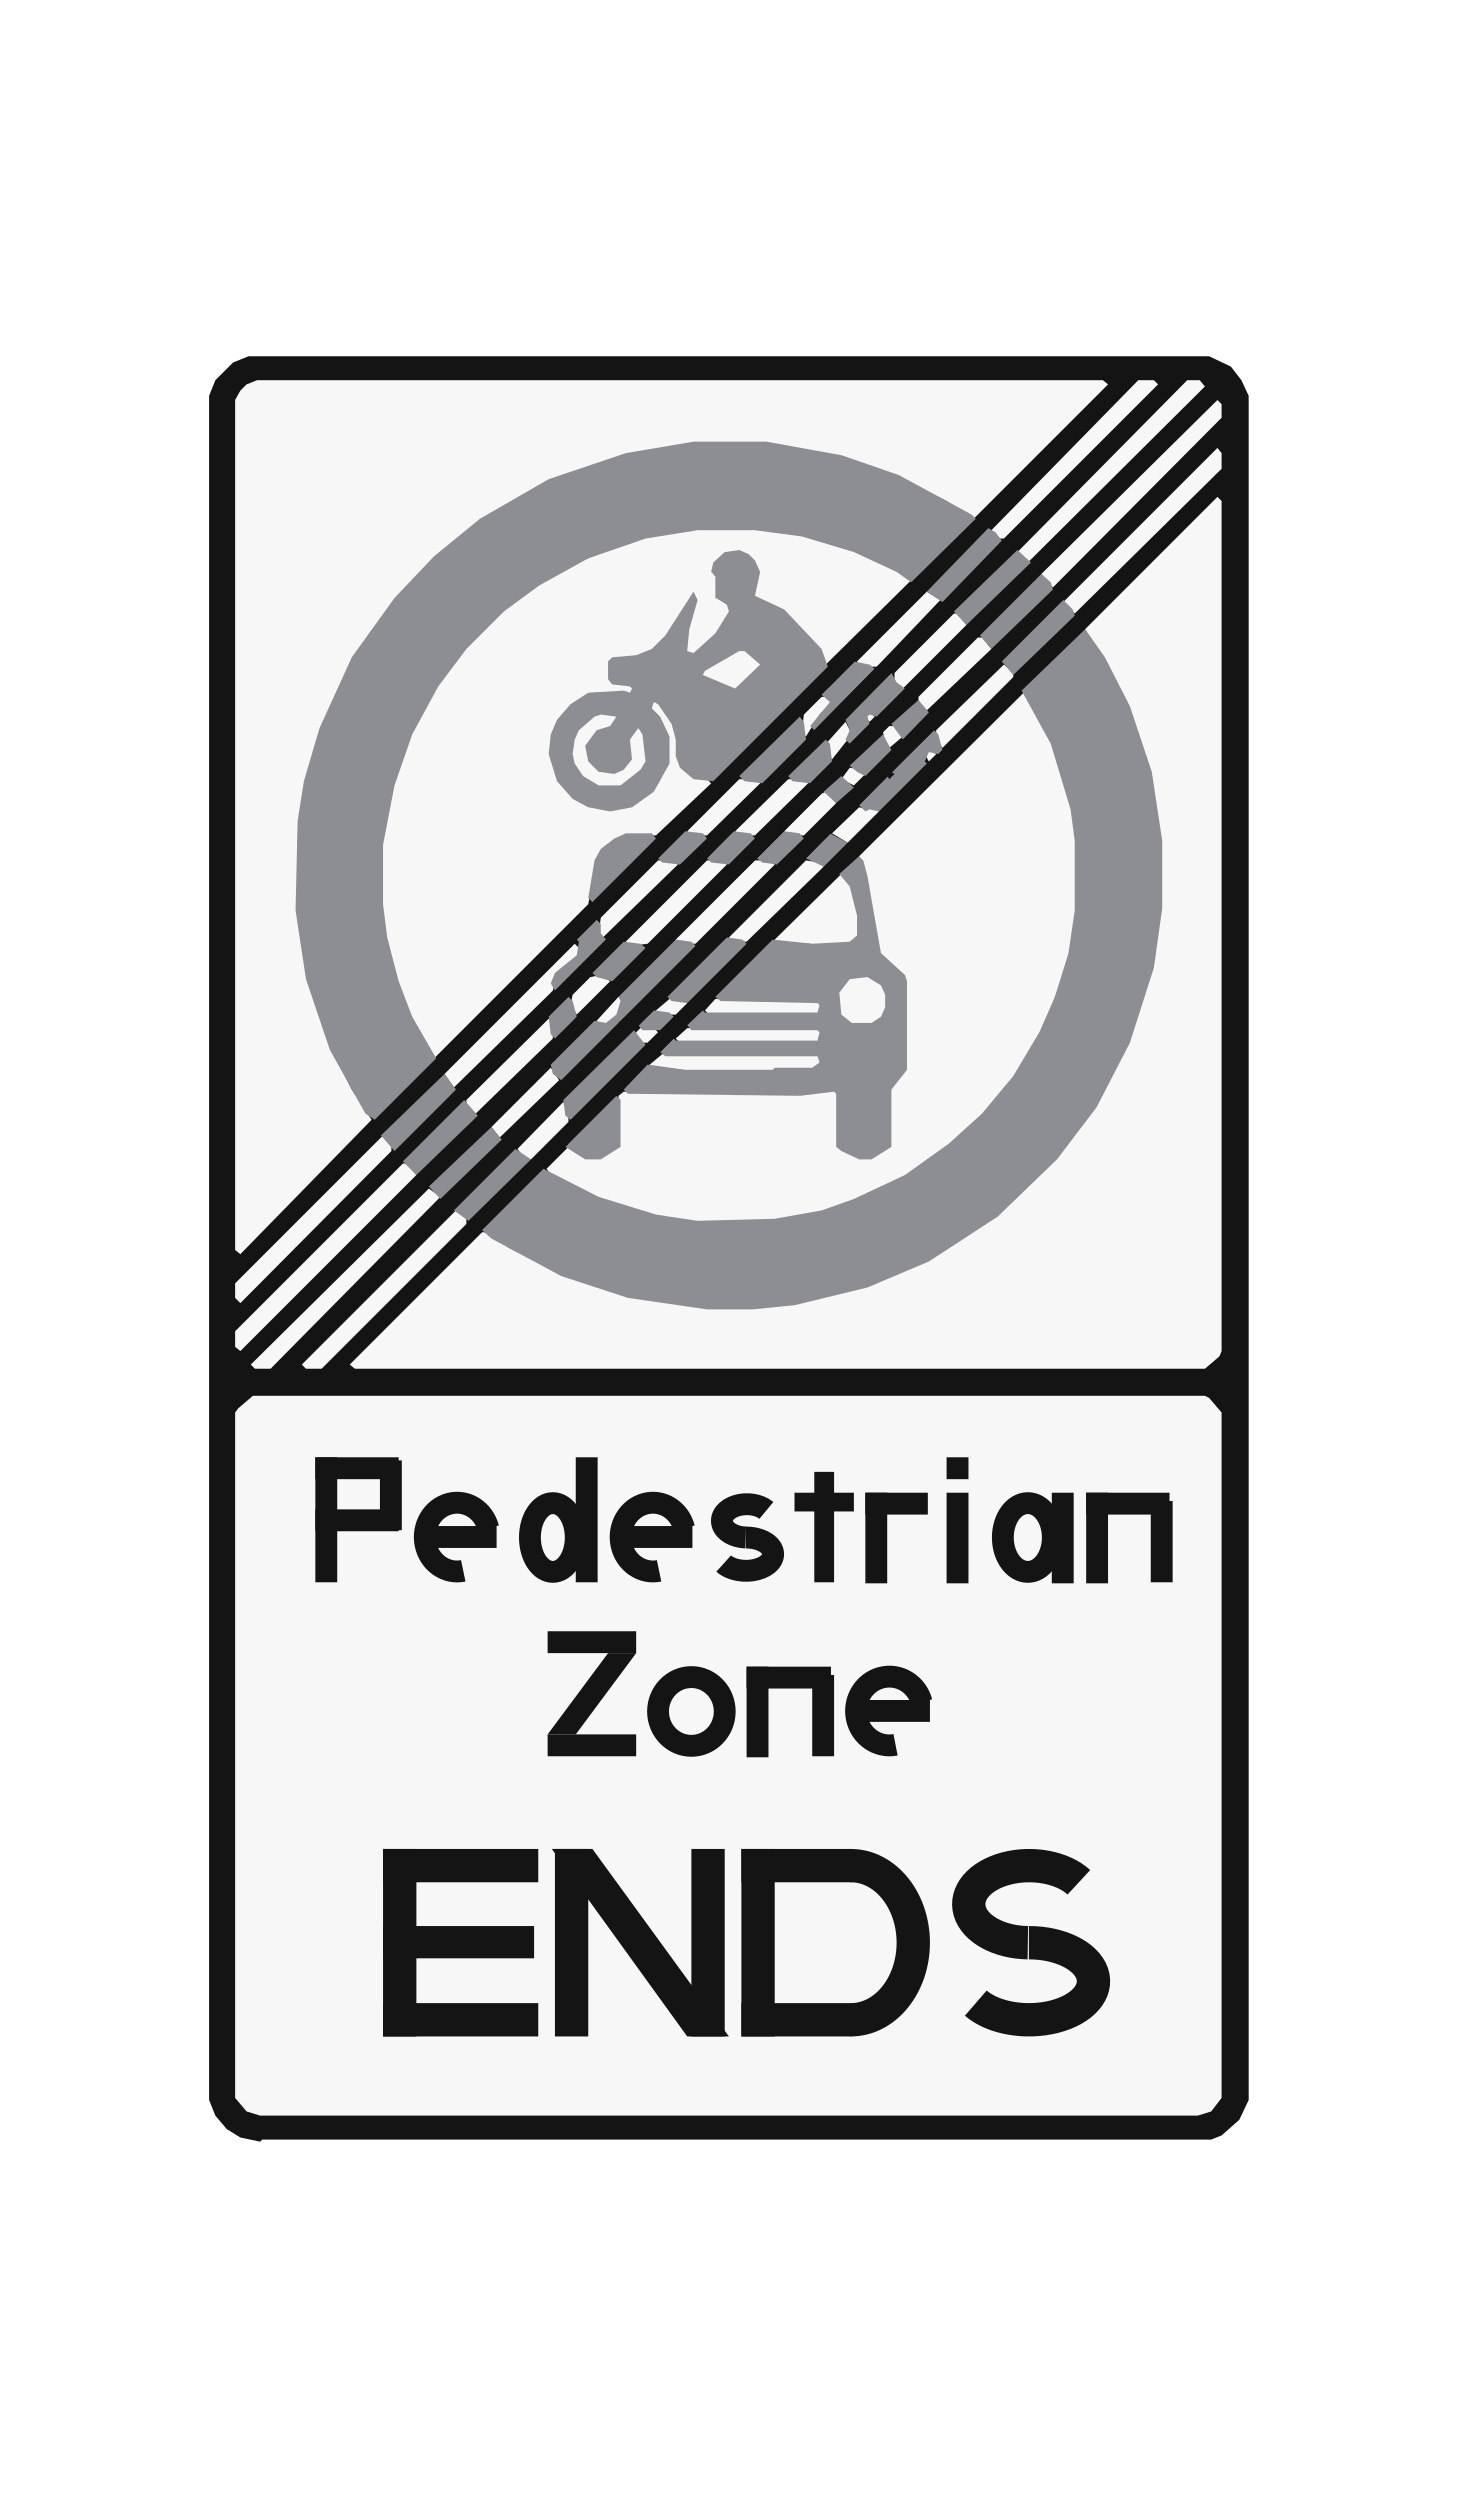
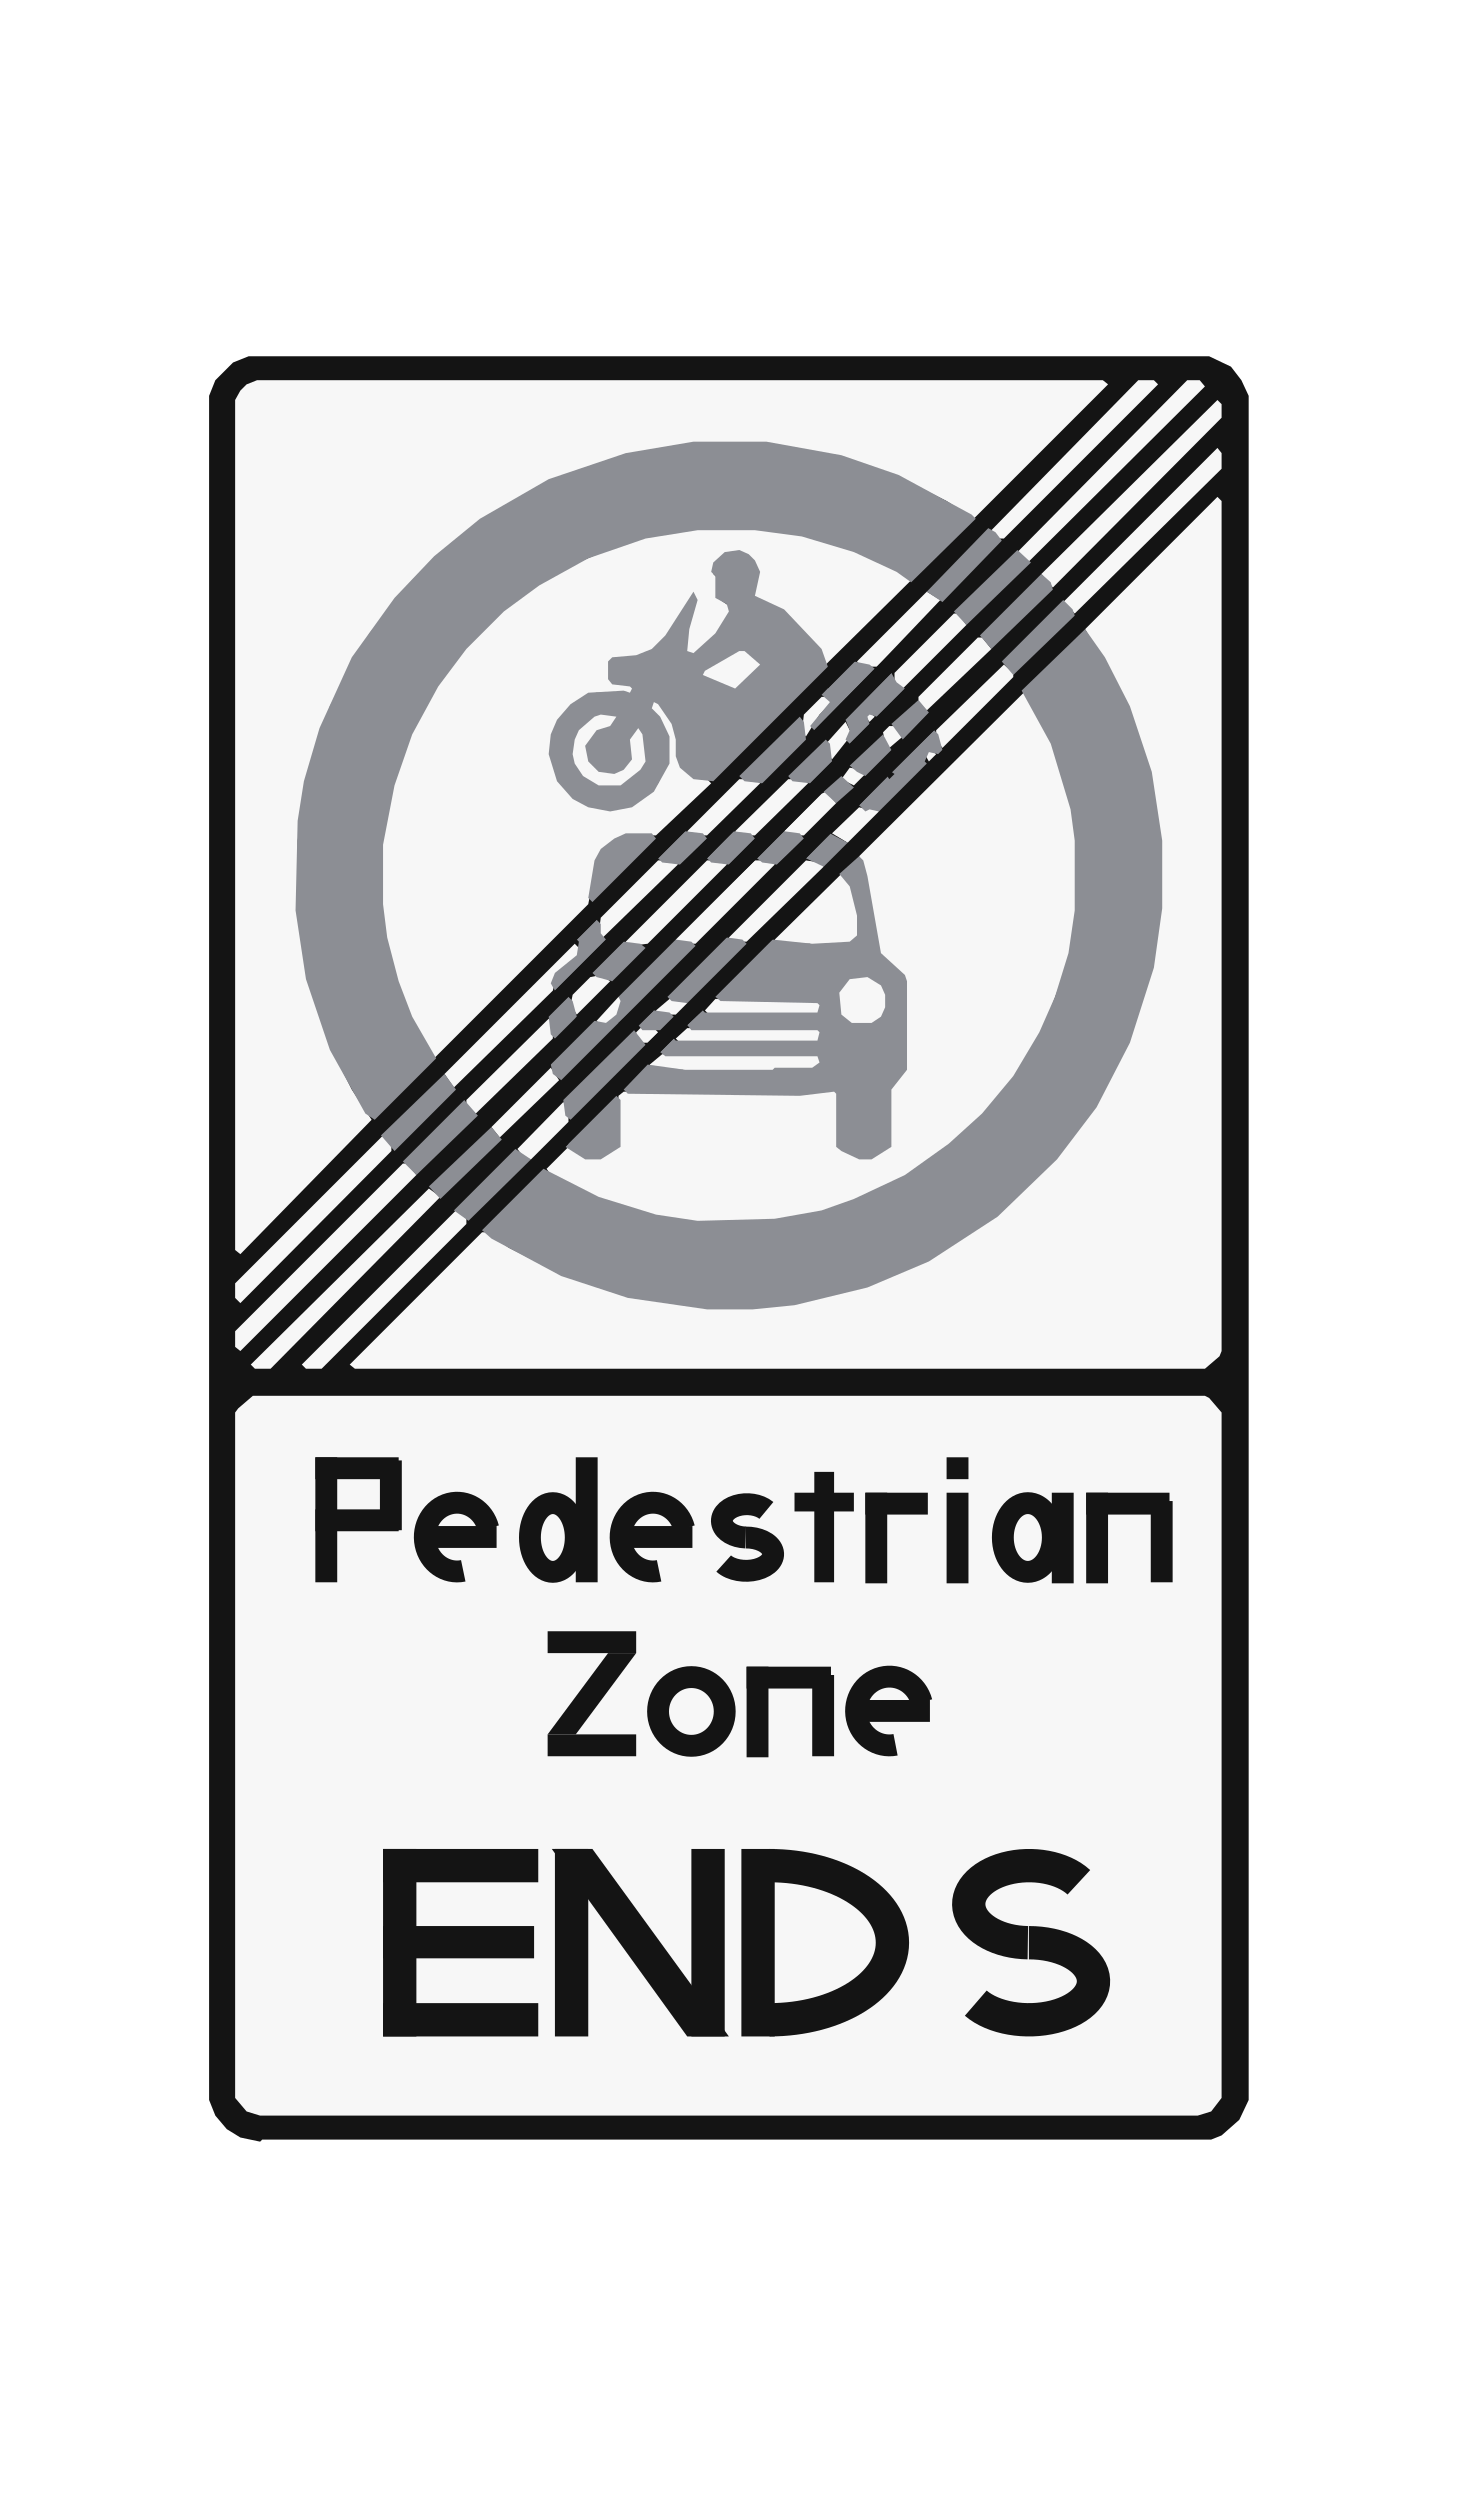
<svg xmlns="http://www.w3.org/2000/svg" viewBox="-0.7 -1.2 1.4 2.4" width="160" height="274" role="img">
  <rect x="-0.5" y="-0.858" width="1.0" height="1.717" fill="none" />
  <path d="M-0.477,-0.852 -0.494,-0.835 -0.5,-0.82 -0.5,0.816 -0.494,0.831 -0.483,0.844 -0.47,0.852 -0.451,0.856 -0.449,0.854 0.462,0.854 0.472,0.85 0.489,0.835 0.498,0.816 0.498,-0.82 0.491,-0.835 0.481,-0.848 0.46,-0.858 -0.462,-0.858Z" fill="#141414" fill-rule="evenodd" />
  <path d="M-0.472,0.152 -0.475,0.156 -0.475,0.814 -0.464,0.827 -0.451,0.831 0.449,0.831 0.462,0.827 0.472,0.814 0.472,0.156 0.46,0.142 0.456,0.14 -0.458,0.14ZM-0.253,-0.03 -0.263,-0.038 -0.411,0.11 -0.407,0.114 -0.392,0.114 -0.253,-0.025ZM-0.278,-0.051 -0.289,-0.059 -0.46,0.11 -0.456,0.114 -0.441,0.114ZM-0.31,-0.083 -0.314,-0.083 -0.475,0.078 -0.475,0.093 -0.47,0.097 -0.301,-0.072ZM-0.333,-0.11 -0.475,0.032 -0.475,0.046 -0.47,0.051 -0.325,-0.095 -0.325,-0.099ZM-0.16,-0.142 -0.204,-0.097 -0.198,-0.089 -0.191,-0.087 -0.155,-0.123 -0.155,-0.137ZM-0.172,-0.175 -0.229,-0.118 -0.221,-0.108 -0.164,-0.163ZM-0.077,-0.178 -0.073,-0.173 -0.045,-0.173 -0.043,-0.171 0.041,-0.171 0.043,-0.173 0.079,-0.173 0.088,-0.18 0.088,-0.184 0.084,-0.188 -0.065,-0.188ZM-0.052,-0.203 -0.048,-0.199 0.084,-0.199 0.088,-0.203 0.088,-0.209 0.084,-0.213 -0.041,-0.213ZM-0.09,-0.203 -0.086,-0.199 -0.079,-0.199 -0.069,-0.209 -0.073,-0.213 -0.086,-0.213 -0.09,-0.209ZM-0.174,-0.222 -0.253,-0.144 -0.253,-0.14 -0.244,-0.131 -0.17,-0.203 -0.17,-0.218ZM-0.024,-0.23 -0.02,-0.226 0.084,-0.226 0.088,-0.235 0.084,-0.239 0.06,-0.239 0.058,-0.241 -0.014,-0.241ZM-0.071,-0.23 -0.067,-0.226 -0.052,-0.226 -0.041,-0.237 -0.045,-0.241 -0.058,-0.241ZM-0.107,-0.243 -0.128,-0.22 -0.124,-0.216 -0.115,-0.218 -0.107,-0.226 -0.102,-0.239ZM0.115,-0.262 0.102,-0.247 0.102,-0.23 0.117,-0.216 0.136,-0.216 0.147,-0.224 0.151,-0.233 0.151,-0.245 0.147,-0.254 0.132,-0.264ZM-0.124,-0.264 -0.134,-0.262 -0.151,-0.245 -0.153,-0.235 -0.147,-0.226 -0.115,-0.258ZM-0.149,-0.294 -0.274,-0.169 -0.265,-0.156 -0.17,-0.249 -0.166,-0.266 -0.145,-0.283 -0.145,-0.29ZM0.115,-0.353 0.107,-0.361 0.043,-0.298 0.048,-0.294 0.077,-0.294 0.079,-0.292 0.115,-0.294 0.124,-0.302 0.124,-0.321ZM0.09,-0.368 0.086,-0.372 0.073,-0.374 -0.001,-0.3 0.003,-0.296 0.016,-0.296ZM0.043,-0.37 0.039,-0.374 0.024,-0.374 -0.052,-0.298 -0.048,-0.294 -0.033,-0.294ZM-0.003,-0.37 -0.007,-0.374 -0.022,-0.374 -0.1,-0.296 -0.096,-0.292 -0.079,-0.294ZM-0.054,-0.374 -0.069,-0.374 -0.124,-0.319 -0.126,-0.304 -0.122,-0.3 -0.05,-0.37ZM0.143,-0.421 0.139,-0.425 0.132,-0.423 0.124,-0.425 0.098,-0.4 0.113,-0.391ZM0.102,-0.429 0.092,-0.44 0.088,-0.438 0.052,-0.402 0.056,-0.398 0.071,-0.398ZM0.075,-0.448 0.071,-0.452 0.056,-0.452 0.005,-0.402 0.009,-0.398 0.024,-0.398ZM0.029,-0.448 0.024,-0.452 0.009,-0.452 -0.041,-0.402 -0.037,-0.398 -0.022,-0.398ZM0.115,-0.463 0.107,-0.452 0.119,-0.446 0.13,-0.457 0.126,-0.461ZM0.193,-0.48 0.187,-0.476 0.191,-0.469 0.198,-0.476ZM0.158,-0.503 0.153,-0.503 0.147,-0.497 0.149,-0.486 0.153,-0.482 0.166,-0.493ZM0.111,-0.507 0.094,-0.488 0.094,-0.476 0.098,-0.471 0.117,-0.495ZM0.134,-0.516 0.13,-0.512 0.134,-0.507 0.139,-0.512ZM-0.124,-0.516 -0.134,-0.512 -0.147,-0.499 -0.153,-0.482 -0.151,-0.467 -0.145,-0.457 -0.126,-0.444 -0.105,-0.444 -0.096,-0.448 -0.084,-0.461 -0.079,-0.469 -0.079,-0.488 -0.088,-0.503 -0.098,-0.49 -0.096,-0.488 -0.098,-0.467 -0.111,-0.459 -0.126,-0.461 -0.134,-0.469 -0.136,-0.484 -0.128,-0.497 -0.115,-0.501 -0.107,-0.512 -0.111,-0.516ZM0.094,-0.531 0.088,-0.531 0.071,-0.514 0.069,-0.497 0.073,-0.493 0.086,-0.514 0.098,-0.526ZM0.282,-0.535 0.124,-0.378 0.13,-0.359 0.143,-0.285 0.149,-0.277 0.155,-0.275 0.166,-0.264 0.168,-0.258 0.168,-0.173 0.153,-0.154 0.153,-0.099 0.136,-0.089 0.124,-0.089 0.105,-0.099 0.105,-0.15 0.1,-0.154 0.067,-0.15 -0.102,-0.152 -0.107,-0.148 -0.107,-0.099 -0.124,-0.089 -0.139,-0.089 -0.155,-0.099 -0.176,-0.078 -0.172,-0.072 -0.115,-0.044 -0.071,-0.032 -0.031,-0.025 0.043,-0.028 0.079,-0.034 0.119,-0.046 0.168,-0.07 0.21,-0.099 0.244,-0.131 0.274,-0.167 0.301,-0.213 0.325,-0.277 0.333,-0.326 0.333,-0.393 0.329,-0.423 0.31,-0.486 0.291,-0.524ZM0.263,-0.562 0.198,-0.499 0.198,-0.49 0.204,-0.482 0.272,-0.55 0.272,-0.554ZM0.031,-0.562 0.014,-0.577 0.009,-0.577 -0.024,-0.558 -0.029,-0.552 -0.02,-0.545 0.005,-0.537ZM0.242,-0.588 0.238,-0.588 0.181,-0.531 0.181,-0.526 0.189,-0.518 0.251,-0.577ZM0.219,-0.611 0.215,-0.611 0.158,-0.554 0.158,-0.545 0.166,-0.539 0.227,-0.6ZM0.202,-0.624 0.189,-0.632 0.122,-0.565 0.126,-0.56 0.141,-0.56ZM0.17,-0.647 0.119,-0.672 0.069,-0.687 0.024,-0.693 -0.048,-0.691 -0.096,-0.681 -0.158,-0.655 -0.183,-0.641 -0.217,-0.615 -0.255,-0.577 -0.282,-0.541 -0.308,-0.495 -0.325,-0.446 -0.335,-0.389 -0.335,-0.332 -0.329,-0.29 -0.308,-0.224 -0.284,-0.184 -0.136,-0.332 -0.128,-0.374 -0.117,-0.389 -0.1,-0.398 -0.071,-0.398 -0.018,-0.448 -0.022,-0.452 -0.039,-0.457 -0.045,-0.463 -0.05,-0.474 -0.05,-0.49 -0.054,-0.505 -0.067,-0.524 -0.073,-0.528 -0.077,-0.52 -0.069,-0.512 -0.06,-0.493 -0.06,-0.467 -0.069,-0.448 -0.077,-0.438 -0.094,-0.427 -0.115,-0.423 -0.136,-0.427 -0.16,-0.444 -0.168,-0.459 -0.172,-0.476 -0.17,-0.495 -0.164,-0.509 -0.153,-0.522 -0.136,-0.533 -0.128,-0.535 -0.096,-0.533 -0.092,-0.537 -0.096,-0.543 -0.115,-0.548 -0.115,-0.565 -0.09,-0.569 -0.075,-0.575 -0.06,-0.59 -0.035,-0.63 -0.033,-0.624 -0.041,-0.596 -0.043,-0.575 -0.039,-0.571 -0.031,-0.573 -0.012,-0.592 0.001,-0.613 0.001,-0.617 -0.012,-0.626 -0.012,-0.645 -0.016,-0.649 -0.014,-0.66 -0.005,-0.668 0.009,-0.67 0.022,-0.662 0.026,-0.651 0.022,-0.628 0.052,-0.613 0.086,-0.577 0.088,-0.567 0.092,-0.562 0.174,-0.643ZM0.468,-0.723 0.341,-0.596 0.382,-0.522 0.403,-0.459 0.413,-0.393 0.413,-0.328 0.405,-0.271 0.382,-0.199 0.35,-0.137 0.312,-0.087 0.257,-0.034 0.191,0.009 0.132,0.034 0.062,0.051 0.022,0.055 -0.022,0.055 -0.098,0.044 -0.162,0.023 -0.212,-0.002 -0.234,-0.017 -0.238,-0.017 -0.365,0.11 -0.36,0.114 0.456,0.114 0.47,0.102 0.472,0.097 0.472,-0.719ZM0.468,-0.77 0.32,-0.622 0.331,-0.611 0.472,-0.75 0.472,-0.765ZM0.468,-0.816 0.299,-0.649 0.31,-0.636 0.472,-0.799 0.472,-0.812ZM0.451,-0.835 0.439,-0.835 0.276,-0.67 0.286,-0.66 0.456,-0.829ZM0.411,-0.831 0.407,-0.835 0.392,-0.835 0.251,-0.691 0.259,-0.683 0.263,-0.683ZM0.358,-0.835 -0.454,-0.835 -0.464,-0.831 -0.47,-0.825 -0.475,-0.816 -0.475,0 -0.47,0.004 -0.344,-0.125 -0.363,-0.154 -0.382,-0.192 -0.405,-0.26 -0.415,-0.326 -0.415,-0.393 -0.407,-0.45 -0.384,-0.522 -0.346,-0.592 -0.305,-0.643 -0.267,-0.679 -0.24,-0.7 -0.174,-0.738 -0.1,-0.763 -0.035,-0.774 0.035,-0.774 0.107,-0.761 0.162,-0.742 0.208,-0.719 0.234,-0.702 0.363,-0.831Z" fill="#F7F7F7" fill-rule="evenodd" />
  <path d="M-0.191,-0.087 -0.206,-0.097 -0.265,-0.038 -0.251,-0.028ZM-0.229,-0.118 -0.289,-0.061 -0.278,-0.049 -0.219,-0.106ZM-0.255,-0.144 -0.314,-0.085 -0.301,-0.072 -0.242,-0.129ZM-0.109,-0.148 -0.158,-0.099 -0.139,-0.087 -0.124,-0.087 -0.105,-0.099 -0.105,-0.144ZM-0.274,-0.169 -0.335,-0.11 -0.322,-0.095 -0.263,-0.154ZM-0.092,-0.211 -0.16,-0.144 -0.158,-0.129 -0.153,-0.125 -0.081,-0.197ZM-0.054,-0.224 -0.058,-0.228 -0.073,-0.23 -0.088,-0.216 -0.084,-0.211 -0.067,-0.211ZM-0.155,-0.243 -0.174,-0.224 -0.172,-0.207 -0.168,-0.203 -0.147,-0.224 -0.151,-0.239ZM-0.081,-0.29 -0.086,-0.294 -0.102,-0.296 -0.132,-0.266 -0.128,-0.262 -0.113,-0.258ZM-0.037,-0.296 -0.052,-0.298 -0.107,-0.243 -0.105,-0.239 -0.109,-0.226 -0.119,-0.218 -0.13,-0.22 -0.172,-0.178 -0.17,-0.169 -0.162,-0.163 -0.033,-0.292ZM0.016,-0.294 0.012,-0.298 -0.003,-0.3 -0.06,-0.243 -0.056,-0.239 -0.041,-0.237ZM-0.128,-0.317 -0.147,-0.298 -0.145,-0.296 -0.147,-0.283 -0.168,-0.266 -0.172,-0.256 -0.168,-0.249 -0.119,-0.298 -0.124,-0.304 -0.124,-0.313ZM0.124,-0.378 0.105,-0.361 0.115,-0.349 0.122,-0.321 0.122,-0.302 0.115,-0.296 0.079,-0.294 0.041,-0.298 -0.014,-0.243 -0.009,-0.239 0.084,-0.237 0.086,-0.235 0.084,-0.228 -0.024,-0.228 -0.026,-0.23 -0.041,-0.216 -0.037,-0.211 0.084,-0.211 0.086,-0.209 0.084,-0.201 -0.052,-0.201 -0.054,-0.203 -0.067,-0.19 -0.062,-0.186 0.084,-0.186 0.086,-0.18 0.079,-0.175 0.043,-0.175 0.041,-0.173 -0.043,-0.173 -0.079,-0.178 -0.102,-0.154 -0.098,-0.15 0.067,-0.148 0.1,-0.152 0.102,-0.15 0.102,-0.099 0.107,-0.095 0.124,-0.087 0.136,-0.087 0.155,-0.099 0.155,-0.154 0.17,-0.173 0.17,-0.258 0.168,-0.264 0.145,-0.285 0.132,-0.359 0.128,-0.374ZM0.115,-0.26 0.132,-0.262 0.145,-0.254 0.149,-0.245 0.149,-0.233 0.145,-0.224 0.136,-0.218 0.117,-0.218 0.107,-0.226 0.105,-0.247ZM0.113,-0.391 0.096,-0.4 0.073,-0.376 0.09,-0.368ZM-0.075,-0.4 -0.1,-0.4 -0.111,-0.395 -0.124,-0.385 -0.13,-0.374 -0.136,-0.338 -0.132,-0.334 -0.071,-0.395ZM0.071,-0.395 0.067,-0.4 0.052,-0.402 0.026,-0.376 0.031,-0.372 0.045,-0.37ZM0.024,-0.395 0.02,-0.4 0.003,-0.402 -0.022,-0.376 -0.018,-0.372 -0.001,-0.37ZM-0.022,-0.395 -0.026,-0.4 -0.043,-0.402 -0.069,-0.376 -0.065,-0.372 -0.048,-0.37ZM0.107,-0.455 0.09,-0.44 0.102,-0.429 0.119,-0.444ZM0.092,-0.49 0.056,-0.455 0.06,-0.45 0.077,-0.448 0.098,-0.469 0.096,-0.486ZM0.147,-0.495 0.115,-0.465 0.122,-0.459 0.13,-0.455 0.155,-0.48ZM0.196,-0.499 0.155,-0.459 0.158,-0.457 0.153,-0.452 0.151,-0.455 0.124,-0.427 0.13,-0.421 0.134,-0.423 0.143,-0.421 0.189,-0.467 0.187,-0.469 0.191,-0.478 0.2,-0.476 0.204,-0.48 0.2,-0.495ZM0.067,-0.512 0.009,-0.455 0.014,-0.45 0.031,-0.448 0.073,-0.49 0.071,-0.507ZM0.181,-0.528 0.155,-0.505 0.166,-0.49 0.191,-0.516ZM0.155,-0.554 0.111,-0.509 0.115,-0.499 0.111,-0.49 0.115,-0.486 0.134,-0.505 0.132,-0.512 0.134,-0.514 0.141,-0.512 0.168,-0.539 0.16,-0.545ZM0.134,-0.562 0.119,-0.565 0.088,-0.533 0.096,-0.526 0.077,-0.503 0.081,-0.499 0.139,-0.558ZM0.341,-0.596 0.28,-0.537 0.308,-0.486 0.327,-0.423 0.331,-0.393 0.331,-0.326 0.325,-0.285 0.312,-0.243 0.297,-0.209 0.272,-0.167 0.242,-0.131 0.21,-0.102 0.168,-0.072 0.119,-0.049 0.088,-0.038 0.043,-0.03 -0.031,-0.028 -0.071,-0.034 -0.126,-0.051 -0.179,-0.078 -0.238,-0.019 -0.229,-0.011 -0.162,0.025 -0.098,0.046 -0.022,0.057 0.022,0.057 0.062,0.053 0.132,0.036 0.191,0.011 0.257,-0.032 0.314,-0.087 0.352,-0.137 0.384,-0.199 0.407,-0.271 0.415,-0.328 0.415,-0.393 0.405,-0.459 0.384,-0.522 0.36,-0.569ZM0.32,-0.624 0.261,-0.565 0.272,-0.552 0.331,-0.609 0.329,-0.615ZM0.299,-0.649 0.24,-0.59 0.251,-0.577 0.31,-0.634 0.308,-0.641ZM0.276,-0.672 0.215,-0.613 0.227,-0.6 0.289,-0.66ZM0.018,-0.668 0.009,-0.672 -0.005,-0.67 -0.016,-0.66 -0.018,-0.651 -0.014,-0.647 -0.014,-0.626 -0.003,-0.62 -0.001,-0.613 -0.014,-0.592 -0.035,-0.573 -0.041,-0.575 -0.039,-0.596 -0.031,-0.624 -0.035,-0.632 -0.062,-0.59 -0.075,-0.577 -0.09,-0.571 -0.113,-0.569 -0.117,-0.565 -0.117,-0.548 -0.113,-0.543 -0.096,-0.541 -0.094,-0.539 -0.096,-0.535 -0.102,-0.537 -0.136,-0.535 -0.153,-0.524 -0.166,-0.509 -0.172,-0.495 -0.174,-0.476 -0.166,-0.45 -0.151,-0.433 -0.136,-0.425 -0.115,-0.421 -0.094,-0.425 -0.073,-0.44 -0.058,-0.467 -0.058,-0.493 -0.067,-0.512 -0.075,-0.52 -0.073,-0.526 -0.069,-0.524 -0.056,-0.505 -0.052,-0.49 -0.052,-0.474 -0.048,-0.463 -0.035,-0.452 -0.016,-0.45 0.094,-0.56 0.088,-0.577 0.052,-0.615 0.024,-0.628 0.029,-0.651 0.024,-0.662ZM-0.13,-0.512 -0.124,-0.514 -0.109,-0.512 -0.115,-0.503 -0.128,-0.499 -0.139,-0.484 -0.136,-0.469 -0.126,-0.459 -0.111,-0.457 -0.102,-0.461 -0.094,-0.471 -0.096,-0.49 -0.088,-0.501 -0.084,-0.495 -0.081,-0.469 -0.086,-0.461 -0.105,-0.446 -0.126,-0.446 -0.141,-0.455 -0.149,-0.467 -0.151,-0.476 -0.149,-0.49 -0.145,-0.499ZM0.029,-0.562 0.005,-0.539 -0.026,-0.552 -0.024,-0.556 0.009,-0.575 0.014,-0.575ZM0.255,-0.689 0.248,-0.693 0.189,-0.632 0.204,-0.622 0.261,-0.681ZM0.232,-0.706 0.162,-0.744 0.107,-0.763 0.035,-0.776 -0.035,-0.776 -0.1,-0.765 -0.174,-0.74 -0.24,-0.702 -0.284,-0.666 -0.322,-0.626 -0.363,-0.569 -0.394,-0.501 -0.409,-0.45 -0.415,-0.412 -0.417,-0.326 -0.407,-0.26 -0.384,-0.192 -0.35,-0.131 -0.341,-0.125 -0.282,-0.184 -0.305,-0.224 -0.318,-0.258 -0.329,-0.3 -0.333,-0.332 -0.333,-0.389 -0.322,-0.446 -0.305,-0.495 -0.28,-0.541 -0.253,-0.577 -0.217,-0.613 -0.183,-0.638 -0.136,-0.664 -0.081,-0.683 -0.031,-0.691 0.024,-0.691 0.069,-0.685 0.119,-0.67 0.16,-0.651 0.174,-0.641 0.236,-0.702Z" fill="#8C8E94" fill-rule="evenodd" />
  <path d="M-0.458,0.14 -0.456,0.137 0.454,0.137 0.458,0.14 0.454,0.133 0.454,0.12 0.458,0.114 0.454,0.116 -0.367,0.116 -0.369,0.112 -0.242,-0.015 -0.253,-0.023 -0.392,0.116 -0.413,0.116 -0.415,0.112 -0.267,-0.036 -0.278,-0.046 -0.441,0.116 -0.454,0.116 -0.454,0.131ZM-0.291,-0.059 -0.301,-0.07 -0.468,0.099 -0.458,0.106ZM-0.325,-0.093 -0.47,0.053 -0.468,0.07 -0.316,-0.083ZM-0.16,-0.116 -0.187,-0.089 -0.176,-0.08 -0.155,-0.102 -0.16,-0.108ZM-0.344,-0.123 -0.47,0.006 -0.468,0.023 -0.335,-0.11ZM-0.166,-0.159 -0.215,-0.11 -0.204,-0.099 -0.16,-0.144ZM-0.176,-0.195 -0.24,-0.131 -0.229,-0.12 -0.172,-0.178 -0.176,-0.184ZM-0.107,-0.218 -0.092,-0.211 -0.073,-0.23 -0.081,-0.228 -0.094,-0.23ZM-0.02,-0.237 -0.026,-0.235 -0.039,-0.237 -0.081,-0.197 -0.075,-0.182ZM-0.115,-0.254 -0.149,-0.222 -0.145,-0.224 -0.13,-0.22 -0.109,-0.243ZM0.05,-0.448 0.043,-0.446 0.031,-0.448 -0.261,-0.156 -0.253,-0.146ZM0.003,-0.448 -0.003,-0.446 -0.016,-0.448 -0.282,-0.184 -0.274,-0.171ZM0.272,-0.548 0.024,-0.3 0.029,-0.302 0.041,-0.298 0.278,-0.535ZM0.251,-0.575 -0.024,-0.3 -0.016,-0.302 -0.003,-0.3 0.259,-0.562ZM0.227,-0.598 -0.073,-0.298 -0.067,-0.3 -0.054,-0.298 0.026,-0.376 0.236,-0.588ZM0.212,-0.611 0.202,-0.62 0.139,-0.558 0.075,-0.493 0.079,-0.478ZM0.174,-0.638 0.094,-0.56 0.096,-0.556 0.094,-0.539 0.185,-0.63ZM0.466,-0.742 0.335,-0.611 0.341,-0.598 0.468,-0.725ZM0.466,-0.791 0.312,-0.636 0.32,-0.626 0.468,-0.772ZM0.458,-0.827 0.291,-0.662 0.299,-0.651 0.466,-0.816ZM0.432,-0.831 0.426,-0.829 0.413,-0.831 0.265,-0.683 0.276,-0.674ZM0.386,-0.831 0.38,-0.829 0.367,-0.831 0.24,-0.702 0.251,-0.696Z" fill="#141414" fill-rule="evenodd" />
  <rect x="-0.398" y="0.199" width="0.021" height="0.12" fill="#141414" />
  <rect x="-0.398" y="0.199" width="0.08" height="0.021" fill="#141414" />
  <rect x="-0.398" y="0.249" width="0.08" height="0.021" fill="#141414" />
  <rect x="-0.336" y="0.202" width="0.021" height="0.067" fill="#141414" />
  <path d="M -0.232 0.267 A 0.031 0.033 0 1 0 -0.256 0.308" fill="none" stroke="#141414" stroke-width="0.021" stroke-linecap="butt" stroke-linejoin="miter" />
  <rect x="-0.299" y="0.265" width="0.075" height="0.021" fill="#141414" />
  <rect x="-0.148" y="0.199" width="0.021" height="0.12" fill="#141414" />
  <ellipse cx="-0.17" cy="0.276" rx="0.022" ry="0.033" fill="none" stroke="#141414" stroke-width="0.021" stroke-linecap="butt" />
  <path d="M -0.044 0.267 A 0.031 0.033 0 1 0 -0.068 0.308" fill="none" stroke="#141414" stroke-width="0.021" stroke-linecap="butt" stroke-linejoin="miter" />
  <rect x="-0.111" y="0.265" width="0.075" height="0.021" fill="#141414" />
  <path d="M 0.035 0.250 A 0.024 0.016 0 1 0 0.015 0.276" fill="none" stroke="#141414" stroke-width="0.021" stroke-linecap="butt" stroke-linejoin="miter" />
  <path d="M -0.006 0.301 A 0.026 0.016 0 1 0 0.015 0.276" fill="none" stroke="#141414" stroke-width="0.021" stroke-linecap="butt" stroke-linejoin="miter" />
  <rect x="0.081" y="0.213" width="0.019" height="0.106" fill="#141414" />
  <rect x="0.062" y="0.233" width="0.057" height="0.018" fill="#141414" />
  <rect x="0.13" y="0.233" width="0.021" height="0.087" fill="#141414" />
  <rect x="0.13" y="0.233" width="0.06" height="0.021" fill="#141414" />
  <rect x="0.208" y="0.233" width="0.021" height="0.087" fill="#141414" />
  <rect x="0.208" y="0.199" width="0.021" height="0.021" fill="#141414" />
  <ellipse cx="0.286" cy="0.276" rx="0.024" ry="0.033" fill="none" stroke="#141414" stroke-width="0.021" stroke-linecap="butt" />
  <rect x="0.309" y="0.233" width="0.021" height="0.087" fill="#141414" />
  <rect x="0.342" y="0.233" width="0.021" height="0.087" fill="#141414" />
  <rect x="0.342" y="0.233" width="0.08" height="0.021" fill="#141414" />
  <rect x="0.404" y="0.241" width="0.021" height="0.078" fill="#141414" />
  <rect x="-0.175" y="0.366" width="0.085" height="0.021" fill="#141414" />
  <rect x="-0.175" y="0.465" width="0.085" height="0.021" fill="#141414" />
  <polygon points="-0.117,0.387 -0.09,0.387 -0.148,0.465 -0.175,0.465" fill="#141414" />
  <ellipse cx="-0.037" cy="0.443" rx="0.032" ry="0.033" fill="none" stroke="#141414" stroke-width="0.021" stroke-linecap="butt" />
  <rect x="0.016" y="0.4" width="0.021" height="0.087" fill="#141414" />
  <rect x="0.016" y="0.4" width="0.081" height="0.021" fill="#141414" />
  <rect x="0.079" y="0.408" width="0.021" height="0.078" fill="#141414" />
  <path d="M 0.184 0.434 A 0.032 0.033 0 1 0 0.159 0.475" fill="none" stroke="#141414" stroke-width="0.021" stroke-linecap="butt" stroke-linejoin="miter" />
  <rect x="0.116" y="0.432" width="0.076" height="0.021" fill="#141414" />
  <rect x="-0.333" y="0.575" width="0.032" height="0.18" fill="#141414" />
  <rect x="-0.333" y="0.575" width="0.149" height="0.032" fill="#141414" />
  <rect x="-0.333" y="0.649" width="0.145" height="0.031" fill="#141414" />
  <rect x="-0.333" y="0.723" width="0.149" height="0.032" fill="#141414" />
  <rect x="-0.168" y="0.575" width="0.032" height="0.18" fill="#141414" />
  <rect x="-0.037" y="0.575" width="0.032" height="0.18" fill="#141414" />
  <polygon points="-0.171,0.575 -0.132,0.575 -0.001,0.755 -0.041,0.755" fill="#141414" />
  <rect x="0.011" y="0.575" width="0.032" height="0.18" fill="#141414" />
-   <rect x="0.011" y="0.575" width="0.106" height="0.032" fill="#141414" />
-   <rect x="0.011" y="0.723" width="0.106" height="0.032" fill="#141414" />
-   <path d="M 0.116 0.591 A 0.06 0.074 0 0 1 0.116 0.739" fill="none" stroke="#141414" stroke-width="0.032" stroke-linecap="butt" stroke-linejoin="miter" />
+   <path d="M 0.038 0.591 A 0.118 0.074 0 0 1 0.038 0.739" fill="none" stroke="#141414" stroke-width="0.032" stroke-linecap="butt" stroke-linejoin="miter" />
  <path d="M 0.335 0.607 A 0.058 0.037 0 1 0 0.286 0.665" fill="none" stroke="#141414" stroke-width="0.032" stroke-linecap="butt" stroke-linejoin="miter" />
  <path d="M 0.236 0.723 A 0.062 0.037 0 1 0 0.287 0.665" fill="none" stroke="#141414" stroke-width="0.032" stroke-linecap="butt" stroke-linejoin="miter" />
</svg>
